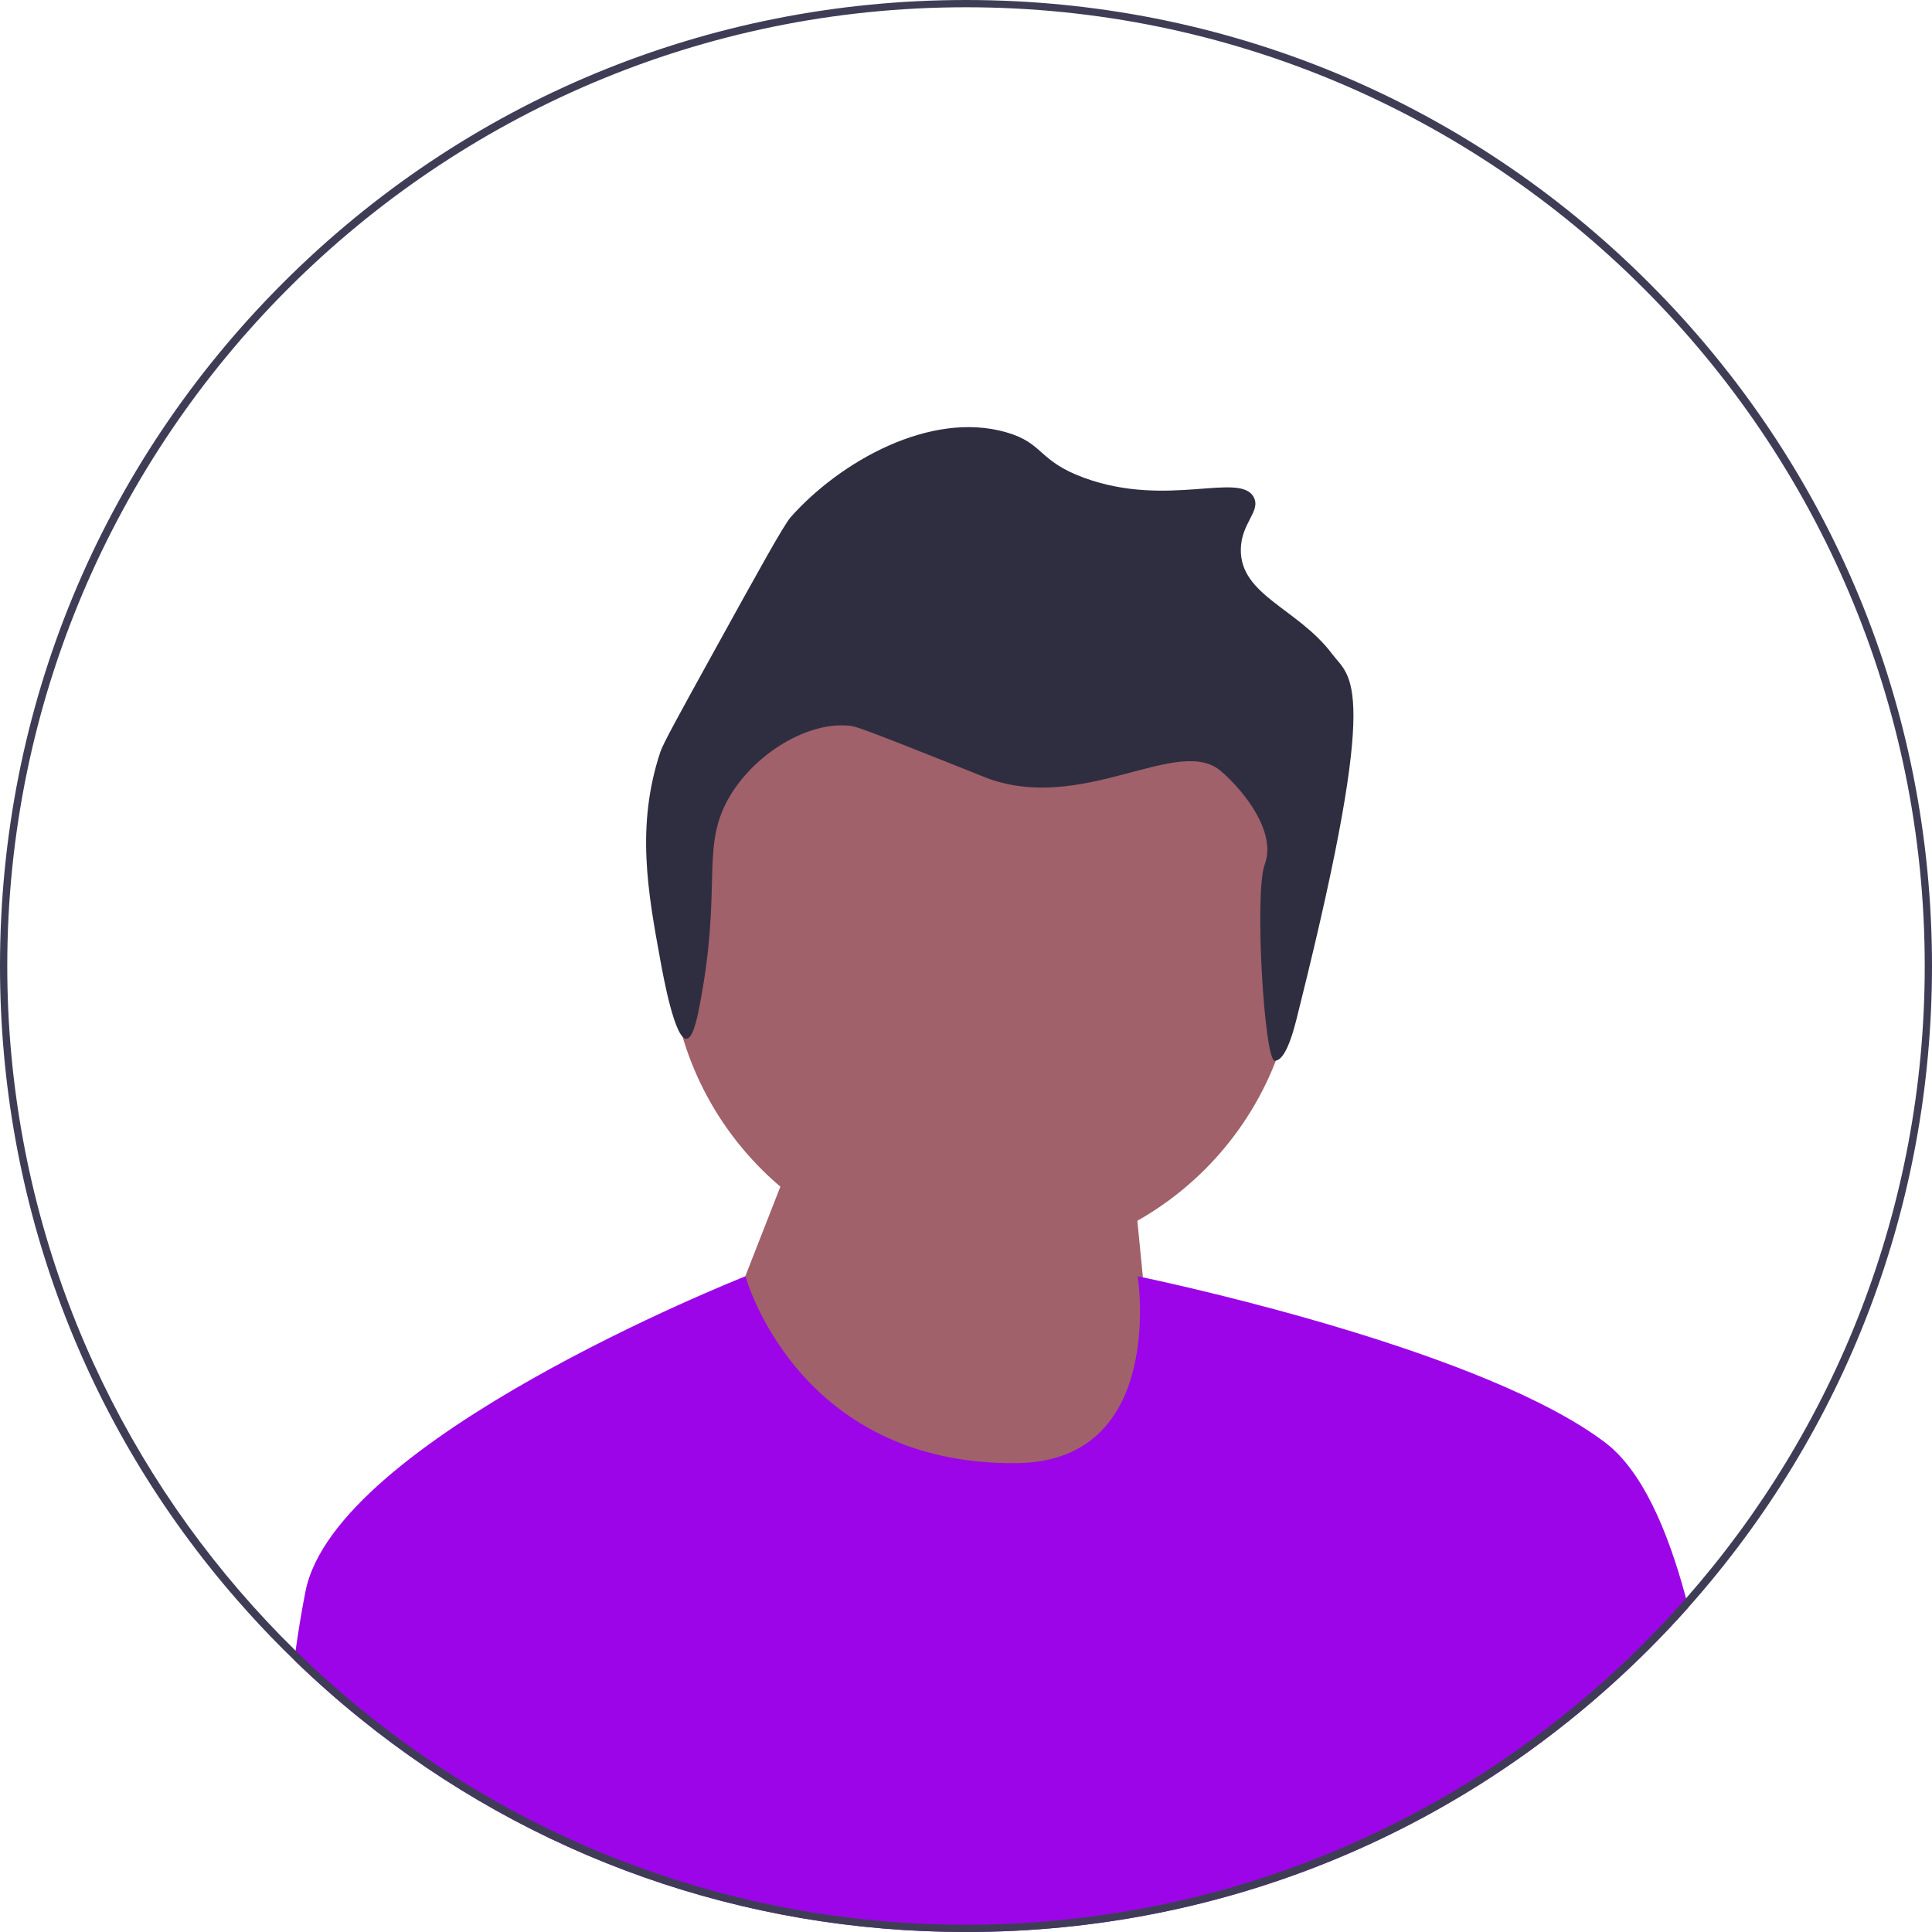
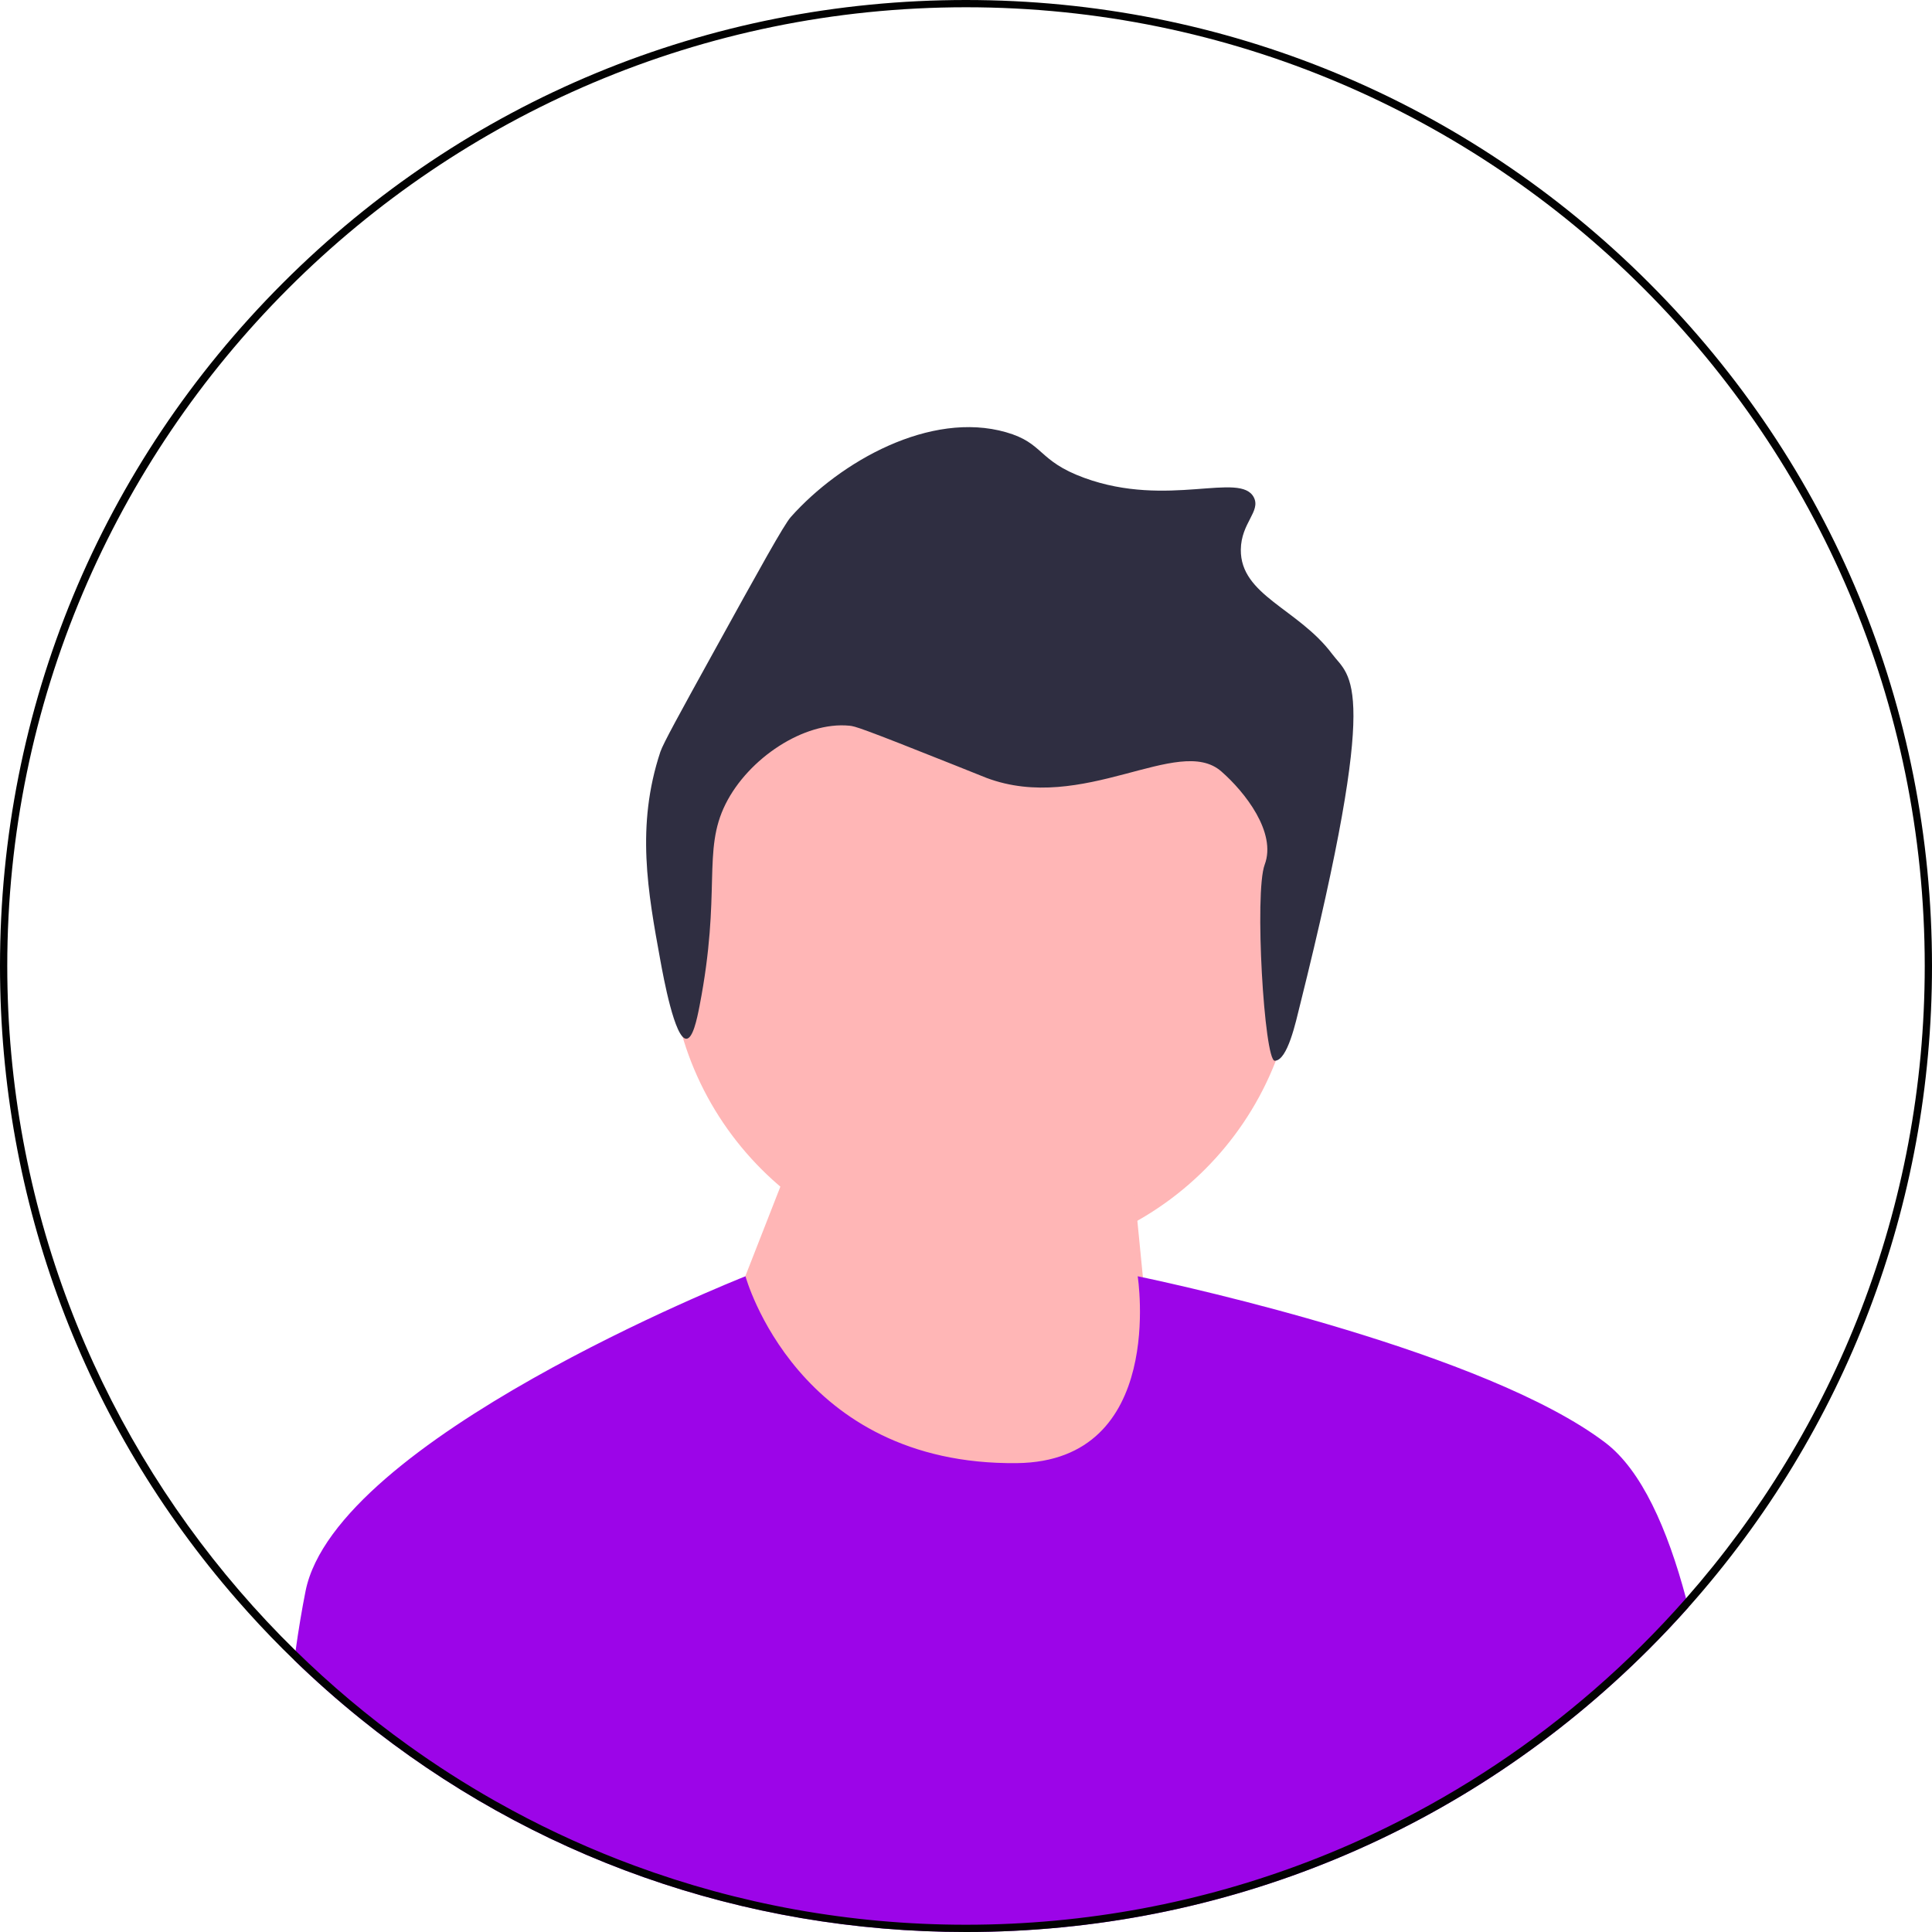
<svg xmlns="http://www.w3.org/2000/svg" width="532" height="532" viewBox="0 0 532 532">
  <g>
    <g>
-       <circle cx="270.759" cy="260.929" r="86.349" fill="#a0616a" />
-       <polygon points="199.288 366.614 217.288 320.614 310.288 306.614 320.28 408.44 226.28 410.44 199.288 366.614" fill="#a0616a" />
+       <circle cx="270.759" cy="260.929" r="86.349" fill="#ffb6b6" />
+       <polygon points="199.288 366.614 217.288 320.614 310.288 306.614 320.28 408.44 226.28 410.44 199.288 366.614" fill="#ffb6b6" />
    </g>
    <path d="M357.944,276.861c-1.121,4.49-3.386,15.18-6.924,15.232-2.89,.042-5.657-46.335-2.77-54.006,3.316-8.813-5.399-19.961-11.964-25.683-11.804-10.289-38.007,11.805-64.651,1.796-.706-.265-.566-.235-8.979-3.592-25.89-10.33-27.251-10.628-28.734-10.775-12.55-1.242-27.867,9.028-34.121,21.55-6.502,13.017-1.069,24.181-7.183,55.672-.712,3.671-1.831,8.902-3.592,8.979-3.218,.14-6.361-17.048-7.183-21.55-3.448-18.862-6.772-37.047,0-57.468,.739-2.227,5.292-10.495,14.367-26.938,13.074-23.688,19.65-35.577,21.55-37.713,13.629-15.326,38.436-29.307,59.264-23.346,10.527,3.013,8.64,7.857,21.55,12.571,23.008,8.401,43.005-1.873,46.693,5.388,1.954,3.846-3.512,7.017-3.592,14.367-.136,12.611,15.814,16.256,25.142,28.734,5.014,6.708,13.598,6.78-8.872,96.782l0,0Z" fill="#2f2e41" />
  </g>
  <path d="M464.92,442.61c-3.48,3.91-7.09,7.74-10.83,11.48-50.24,50.239-117.04,77.909-188.09,77.909-61.41,0-119.64-20.67-166.75-58.72-.03-.02-.05-.04-.08-.07-6.25-5.039-12.3-10.399-18.14-16.06,.11-.88,.23-1.75,.36-2.61,.82-5.8,1.73-11.33,2.75-16.42,8.35-41.72,118.22-85.52,121.08-86.66,.04-.01,.06-.02,.06-.02,0,0,14.14,52.12,74.73,51.45,41.27-.45,33.27-51.45,33.27-51.45,0,0,.5,.1,1.44,.3,11.92,2.53,94.68,20.71,127.33,45.521,9.95,7.56,17.09,23.66,22.22,42.859,.22,.82,.43,1.66,.65,2.49Z" fill="#9c05e8" />
-   <path d="M454.09,77.91C403.85,27.671,337.05,0,266,0S128.15,27.671,77.91,77.91C27.67,128.15,0,194.95,0,266c0,64.851,23.05,126.16,65.29,174.57,4.03,4.63,8.24,9.14,12.62,13.521,1.03,1.029,2.07,2.06,3.12,3.06,5.84,5.66,11.89,11.021,18.14,16.06,.03,.03,.05,.051,.08,.07,47.11,38.05,105.34,58.72,166.75,58.72,71.05,0,137.85-27.67,188.09-77.909,3.74-3.74,7.35-7.57,10.83-11.48,43.37-48.72,67.08-110.84,67.08-176.61,0-71.05-27.67-137.85-77.91-188.09Zm10.18,362.21c-7.87,8.95-16.33,17.37-25.33,25.181-17.07,14.85-36.07,27.529-56.56,37.63-7.19,3.55-14.56,6.779-22.1,9.67-29.29,11.24-61.08,17.399-94.28,17.399-32.04,0-62.76-5.739-91.19-16.239-11.67-4.301-22.95-9.41-33.78-15.261-1.59-.859-3.17-1.729-4.74-2.619-8.26-4.681-16.25-9.79-23.92-15.311-10.99-7.88-21.35-16.59-30.98-26.03-5.4-5.29-10.56-10.8-15.49-16.529C26.09,391.771,2,331.65,2,266,2,120.431,120.43,2,266,2s264,118.431,264,264c0,66.66-24.83,127.62-65.73,174.12Z" fill="#3f3d56" />
+   <path d="M454.09,77.91C403.85,27.671,337.05,0,266,0S128.15,27.671,77.91,77.91C27.67,128.15,0,194.95,0,266c0,64.851,23.05,126.16,65.29,174.57,4.03,4.63,8.24,9.14,12.62,13.521,1.03,1.029,2.07,2.06,3.12,3.06,5.84,5.66,11.89,11.021,18.14,16.06,.03,.03,.05,.051,.08,.07,47.11,38.05,105.34,58.72,166.75,58.72,71.05,0,137.85-27.67,188.09-77.909,3.74-3.74,7.35-7.57,10.83-11.48,43.37-48.72,67.08-110.84,67.08-176.61,0-71.05-27.67-137.85-77.91-188.09Zm10.18,362.21c-7.87,8.95-16.33,17.37-25.33,25.181-17.07,14.85-36.07,27.529-56.56,37.63-7.19,3.55-14.56,6.779-22.1,9.67-29.29,11.24-61.08,17.399-94.28,17.399-32.04,0-62.76-5.739-91.19-16.239-11.67-4.301-22.95-9.41-33.78-15.261-1.59-.859-3.17-1.729-4.74-2.619-8.26-4.681-16.25-9.79-23.92-15.311-10.99-7.88-21.35-16.59-30.98-26.03-5.4-5.29-10.56-10.8-15.49-16.529C26.09,391.771,2,331.65,2,266,2,120.431,120.43,2,266,2s264,118.431,264,264c0,66.66-24.83,127.62-65.73,174.12Z" fill="#020202" />
</svg>
